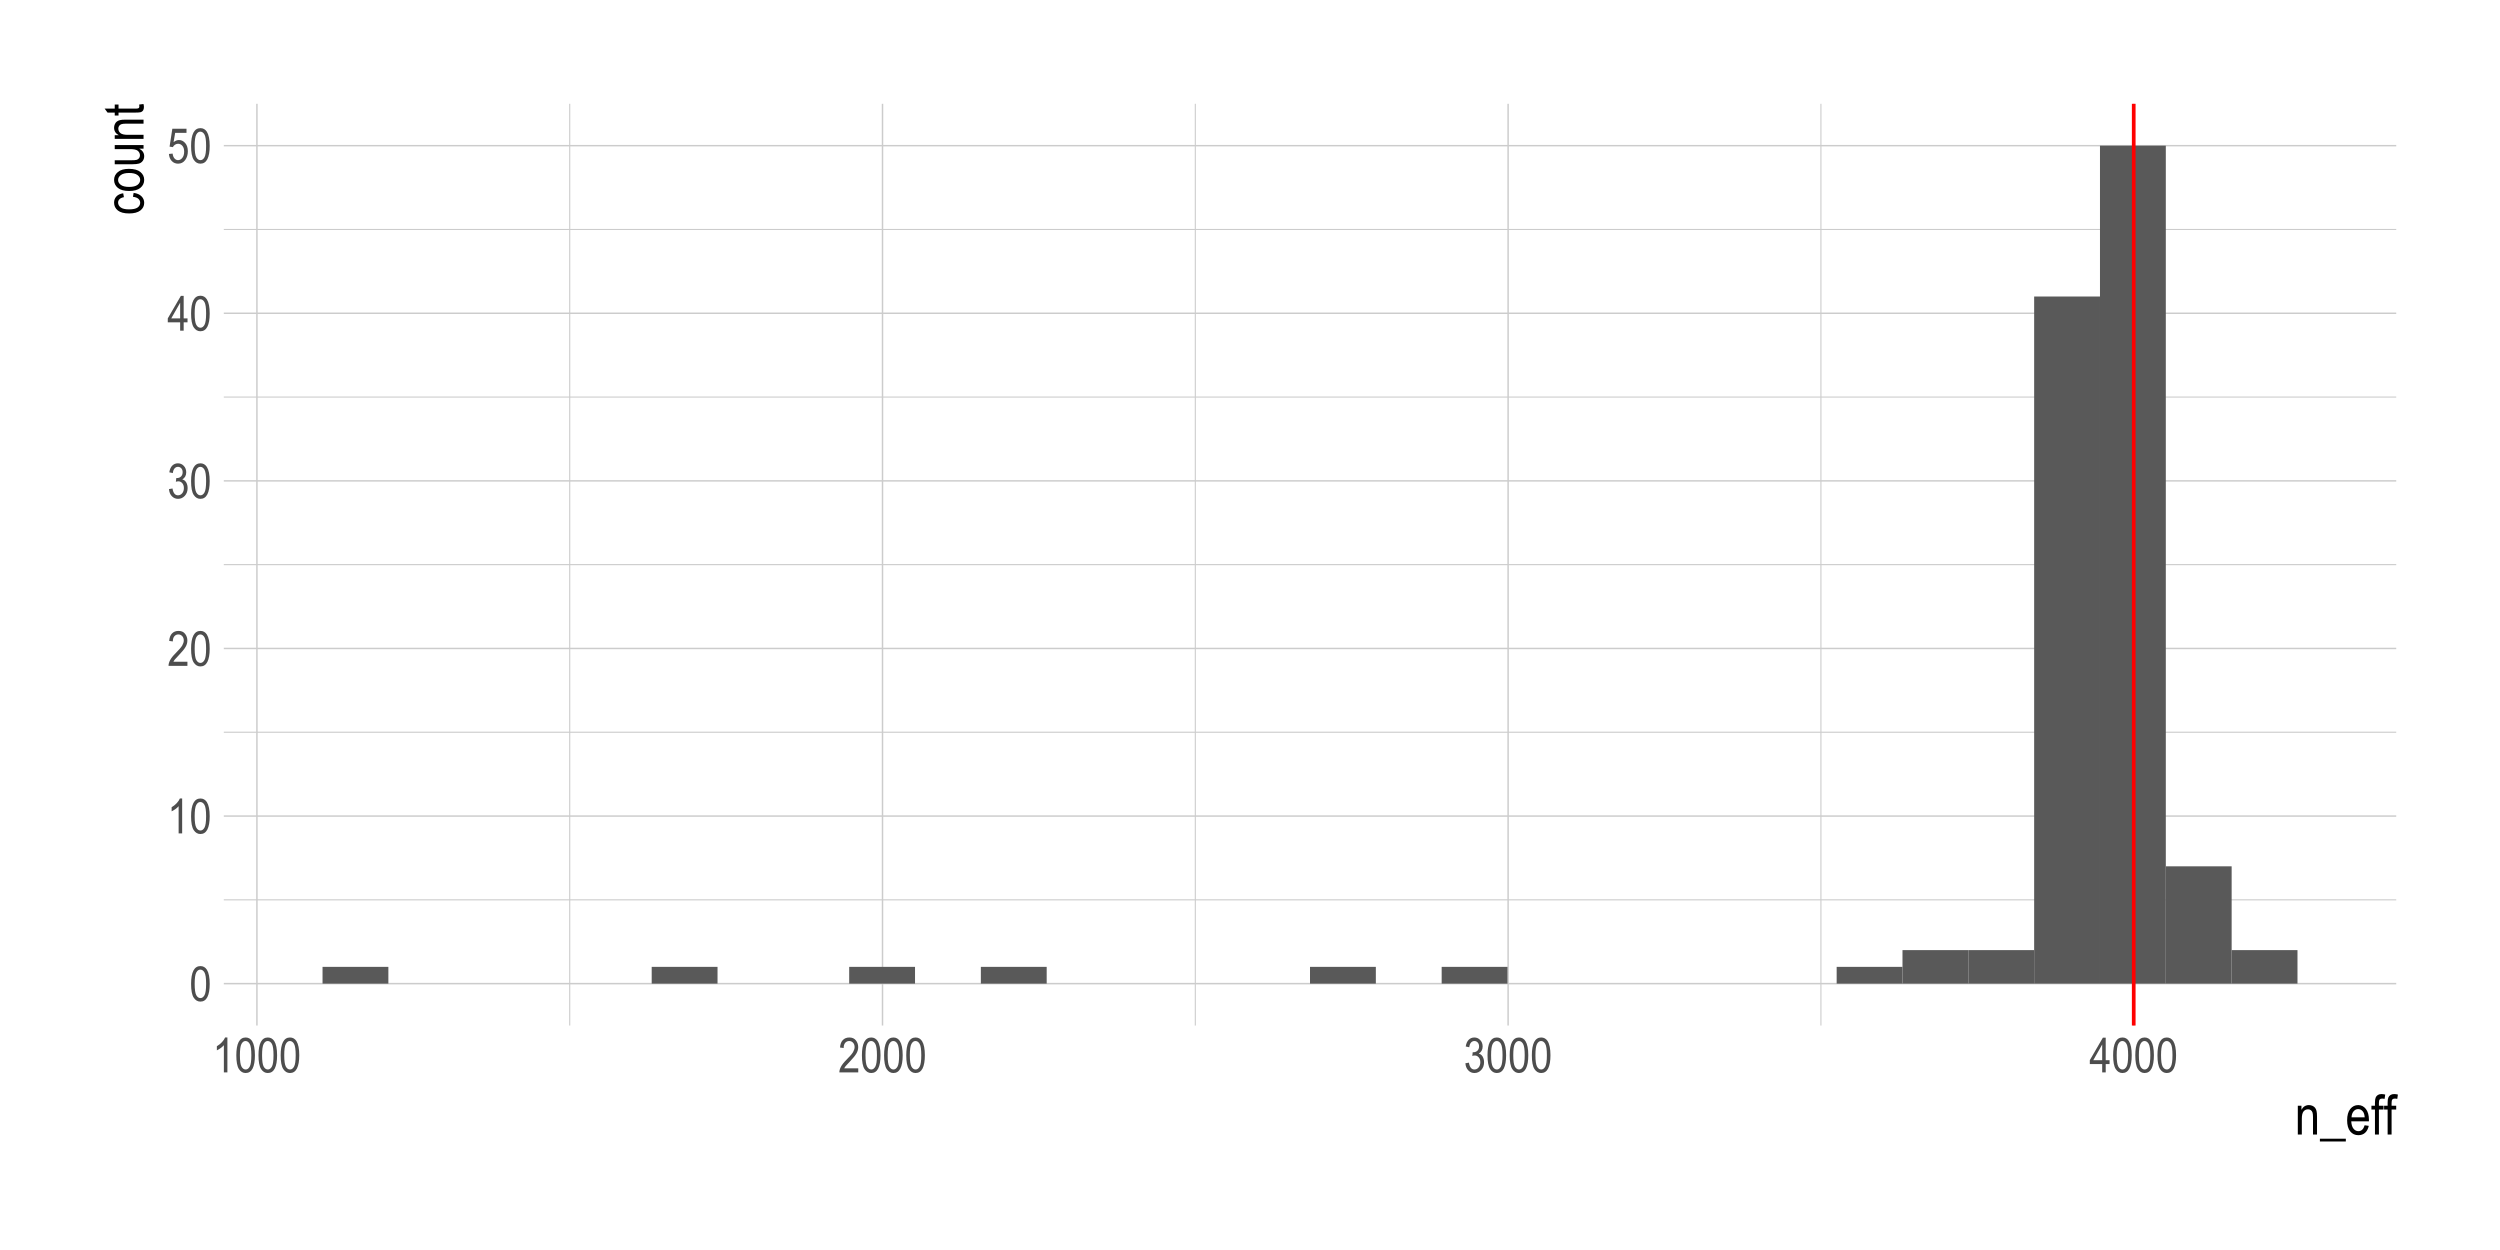
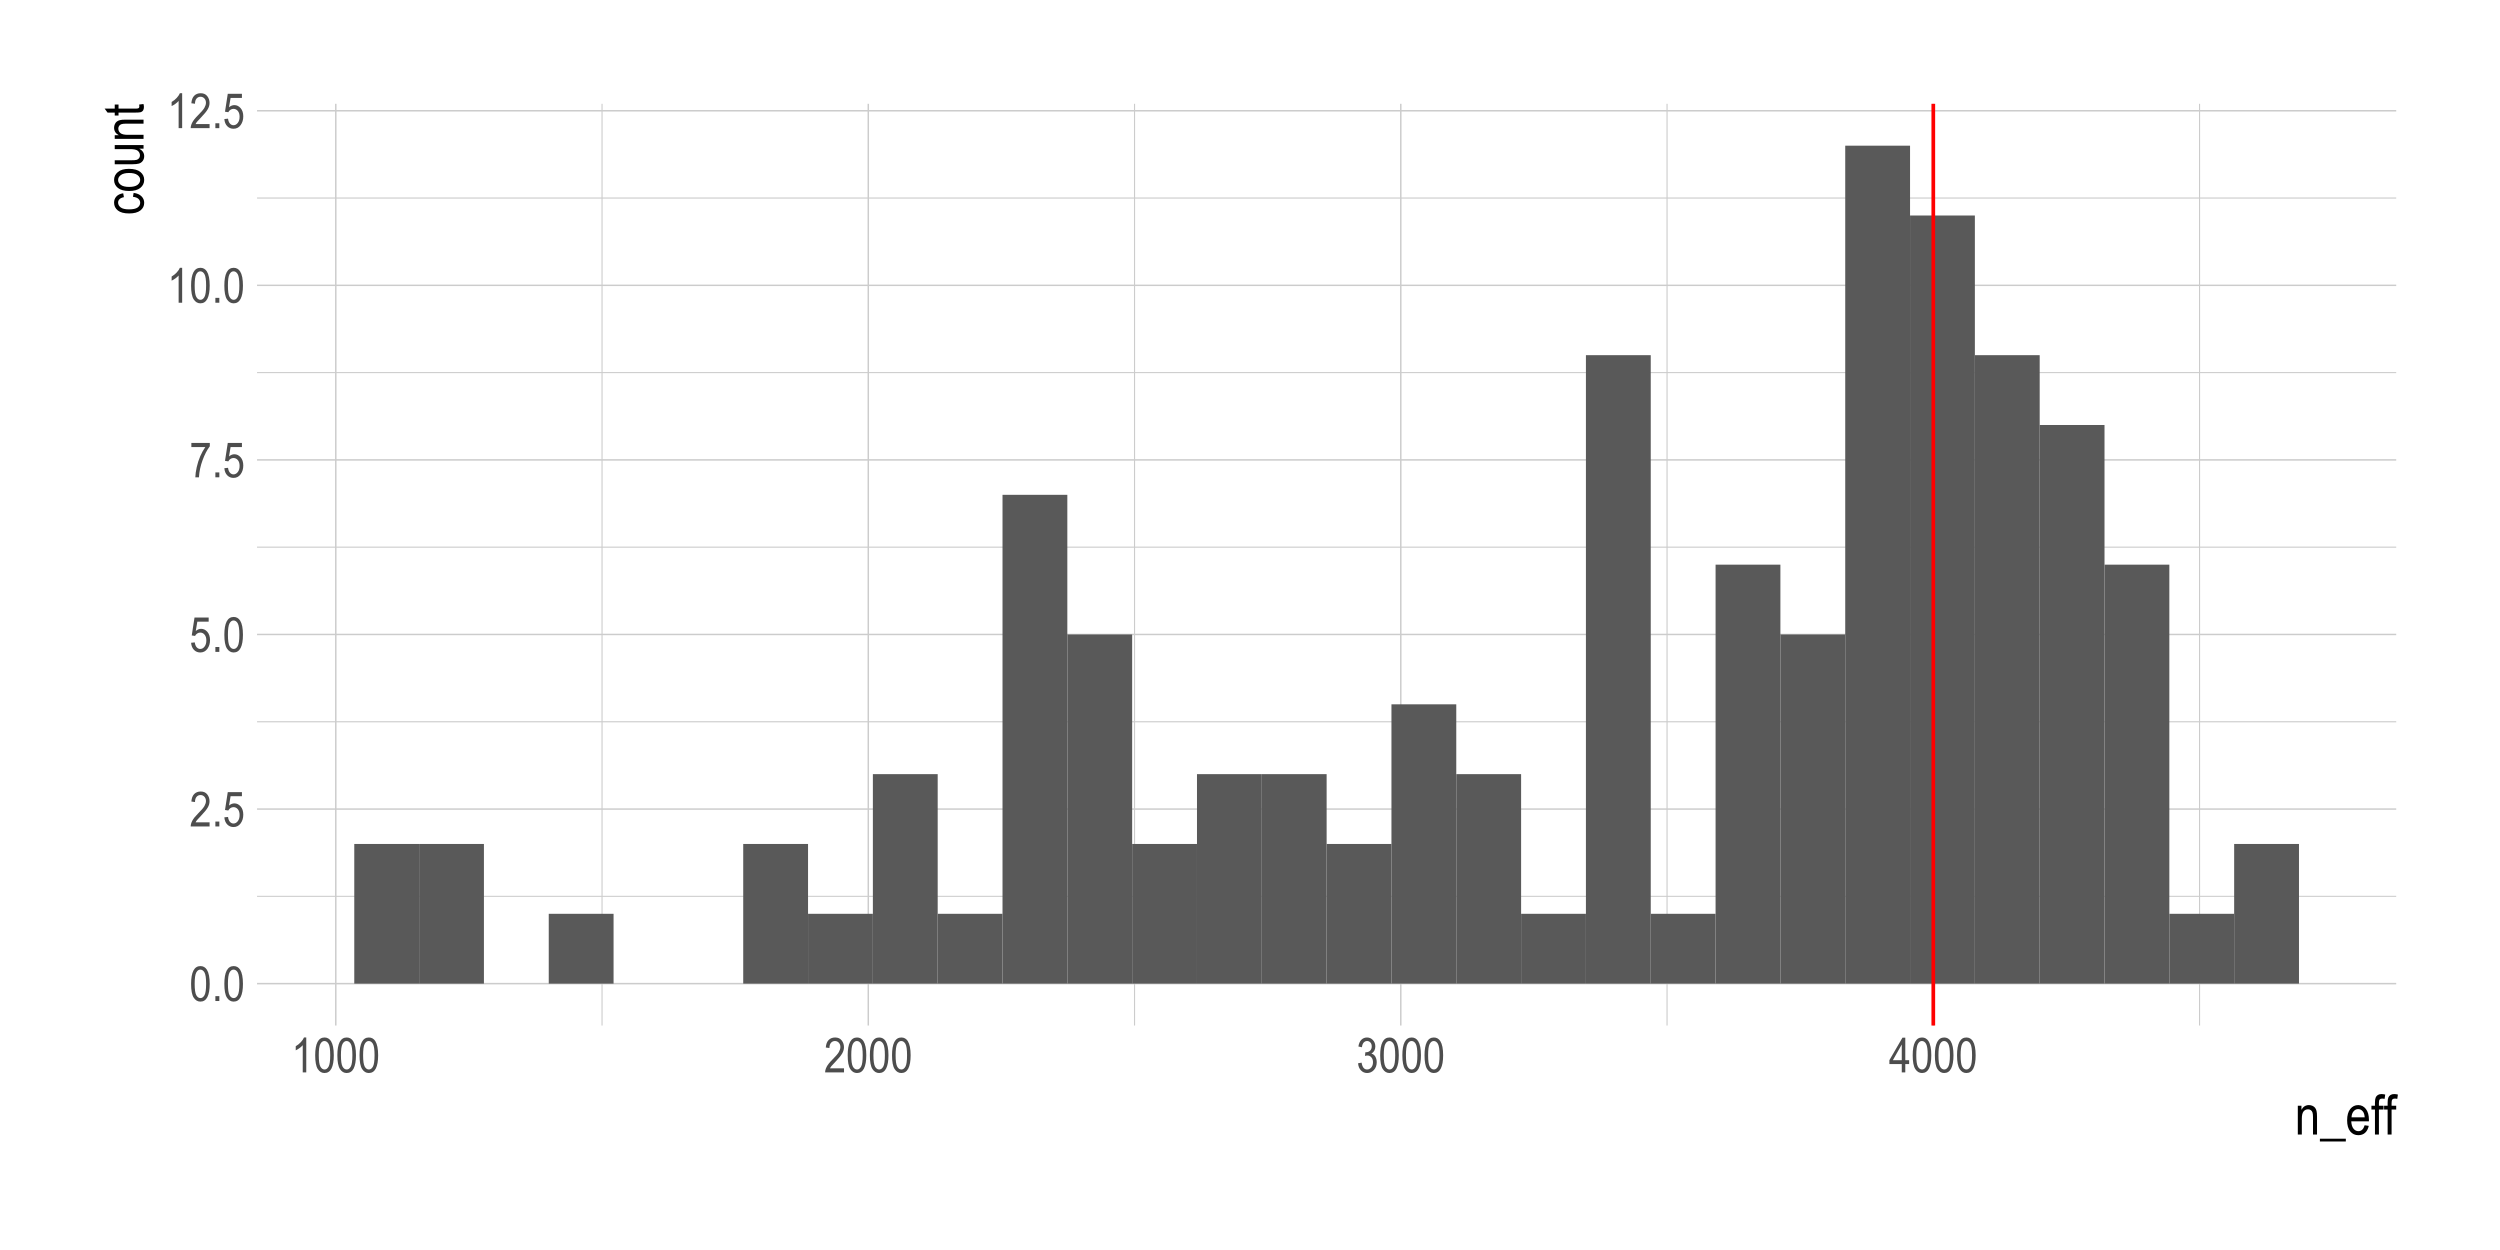
<svg xmlns="http://www.w3.org/2000/svg" xmlns:xlink="http://www.w3.org/1999/xlink" width="720pt" height="360pt" viewBox="0 0 720 360" version="1.1">
  <defs>
    <g>
      <symbol overflow="visible" id="glyph0-0">
        <path style="stroke:none;" d="M 0.297 0 L 0.297 -8.75 L 2.953 -8.75 L 2.953 0 Z M 0.625 -0.359 L 2.641 -0.359 L 2.641 -8.453 L 0.625 -8.453 Z M 0.625 -0.359 " />
      </symbol>
      <symbol overflow="visible" id="glyph0-1">
        <path style="stroke:none;" d="M 0.453 -4.938 C 0.453 -6.625 0.676 -7.898 1.125 -8.766 C 1.582 -9.629 2.254 -10.062 3.141 -10.062 C 3.93 -10.062 4.551 -9.711 5 -9.016 C 5.539 -8.16 5.812 -6.801 5.812 -4.938 C 5.812 -3.27 5.586 -2 5.141 -1.125 C 4.691 -0.258 4.02 0.172 3.125 0.172 C 2.344 0.172 1.703 -0.207 1.203 -0.969 C 0.703 -1.738 0.453 -3.062 0.453 -4.938 Z M 1.484 -4.938 C 1.484 -3.312 1.641 -2.223 1.953 -1.672 C 2.266 -1.117 2.664 -0.844 3.156 -0.844 C 3.613 -0.844 4 -1.117 4.312 -1.672 C 4.625 -2.234 4.781 -3.32 4.781 -4.938 C 4.781 -6.57 4.625 -7.664 4.312 -8.219 C 4 -8.77 3.594 -9.047 3.094 -9.047 C 2.633 -9.047 2.25 -8.766 1.938 -8.203 C 1.633 -7.641 1.484 -6.551 1.484 -4.938 Z M 1.484 -4.938 " />
      </symbol>
      <symbol overflow="visible" id="glyph0-2">
-         <path style="stroke:none;" d="M 4.266 0 L 3.25 0 L 3.25 -7.844 C 3.02 -7.57 2.707 -7.289 2.312 -7 C 1.914 -6.719 1.555 -6.504 1.234 -6.359 L 1.234 -7.547 C 1.785 -7.867 2.273 -8.258 2.703 -8.719 C 3.129 -9.176 3.43 -9.625 3.609 -10.062 L 4.266 -10.062 Z M 4.266 0 " />
+         <path style="stroke:none;" d="M 1.062 0 L 1.062 -1.406 L 2.203 -1.406 L 2.203 0 Z M 1.062 0 " />
      </symbol>
      <symbol overflow="visible" id="glyph0-3">
        <path style="stroke:none;" d="M 5.781 -1.188 L 5.781 0 L 0.344 0 C 0.332 -0.477 0.477 -1.016 0.781 -1.609 C 1.082 -2.203 1.633 -2.898 2.438 -3.703 C 3.383 -4.641 4.004 -5.363 4.297 -5.875 C 4.586 -6.395 4.734 -6.875 4.734 -7.312 C 4.734 -7.82 4.582 -8.238 4.281 -8.562 C 3.977 -8.883 3.609 -9.047 3.172 -9.047 C 2.703 -9.047 2.316 -8.867 2.016 -8.516 C 1.723 -8.172 1.578 -7.676 1.578 -7.031 L 0.531 -7.172 C 0.602 -8.129 0.875 -8.848 1.344 -9.328 C 1.82 -9.816 2.445 -10.062 3.219 -10.062 C 4.051 -10.062 4.68 -9.781 5.109 -9.219 C 5.547 -8.656 5.766 -8.008 5.766 -7.281 C 5.766 -6.645 5.594 -6.035 5.25 -5.453 C 4.914 -4.867 4.281 -4.086 3.344 -3.109 C 2.738 -2.492 2.348 -2.07 2.172 -1.844 C 1.992 -1.625 1.852 -1.406 1.75 -1.188 Z M 5.781 -1.188 " />
      </symbol>
      <symbol overflow="visible" id="glyph0-4">
+         <path style="stroke:none;" d="M 0.453 -2.625 L 1.516 -2.734 C 1.598 -2.098 1.785 -1.625 2.078 -1.312 C 2.367 -1 2.703 -0.844 3.078 -0.844 C 3.555 -0.844 3.969 -1.062 4.312 -1.5 C 4.664 -1.938 4.844 -2.535 4.844 -3.297 C 4.844 -4.016 4.672 -4.57 4.328 -4.969 C 3.992 -5.363 3.578 -5.562 3.078 -5.562 C 2.773 -5.562 2.488 -5.473 2.219 -5.297 C 1.945 -5.129 1.738 -4.895 1.594 -4.594 L 0.641 -4.734 L 1.438 -9.891 L 5.516 -9.891 L 5.516 -8.703 L 2.25 -8.703 L 1.797 -6.016 C 2.285 -6.43 2.801 -6.641 3.344 -6.641 C 4.031 -6.641 4.629 -6.348 5.141 -5.766 C 5.648 -5.18 5.906 -4.391 5.906 -3.391 C 5.906 -2.41 5.648 -1.57 5.141 -0.875 C 4.629 -0.176 3.945 0.172 3.094 0.172 C 2.383 0.172 1.785 -0.07 1.297 -0.562 C 0.805 -1.062 0.523 -1.75 0.453 -2.625 Z M 0.453 -2.625 " />
+       </symbol>
+       <symbol overflow="visible" id="glyph0-5">
+         <path style="stroke:none;" d="M 0.531 -8.703 L 0.531 -9.891 L 5.844 -9.891 L 5.844 -8.938 C 5.051 -7.906 4.352 -6.562 3.75 -4.906 C 3.145 -3.258 2.801 -1.625 2.719 0 L 1.672 0 C 1.691 -0.844 1.828 -1.82 2.078 -2.938 C 2.328 -4.051 2.672 -5.113 3.109 -6.125 C 3.555 -7.133 4.035 -7.992 4.547 -8.703 Z M 0.531 -8.703 " />
+       </symbol>
+       <symbol overflow="visible" id="glyph0-6">
+         <path style="stroke:none;" d="M 4.266 0 L 3.25 0 L 3.25 -7.844 C 3.02 -7.57 2.707 -7.289 2.312 -7 C 1.914 -6.719 1.555 -6.504 1.234 -6.359 L 1.234 -7.547 C 1.785 -7.867 2.273 -8.258 2.703 -8.719 C 3.129 -9.176 3.43 -9.625 3.609 -10.062 L 4.266 -10.062 Z M 4.266 0 " />
+       </symbol>
+       <symbol overflow="visible" id="glyph0-7">
        <path style="stroke:none;" d="M 0.469 -2.641 L 1.484 -2.812 C 1.691 -1.5 2.219 -0.844 3.062 -0.844 C 3.531 -0.844 3.93 -1.035 4.266 -1.422 C 4.598 -1.816 4.766 -2.32 4.766 -2.938 C 4.766 -3.52 4.609 -3.988 4.297 -4.344 C 3.992 -4.695 3.617 -4.875 3.172 -4.875 C 2.973 -4.875 2.734 -4.832 2.453 -4.75 L 2.578 -5.828 L 2.734 -5.812 C 3.223 -5.812 3.625 -5.961 3.938 -6.266 C 4.25 -6.578 4.406 -6.988 4.406 -7.5 C 4.406 -7.969 4.273 -8.344 4.016 -8.625 C 3.754 -8.906 3.438 -9.047 3.062 -9.047 C 2.676 -9.047 2.348 -8.895 2.078 -8.594 C 1.816 -8.301 1.648 -7.852 1.578 -7.25 L 0.562 -7.469 C 0.695 -8.32 0.984 -8.969 1.422 -9.406 C 1.867 -9.844 2.41 -10.062 3.047 -10.062 C 3.711 -10.062 4.273 -9.816 4.734 -9.328 C 5.203 -8.836 5.438 -8.219 5.438 -7.469 C 5.438 -7.008 5.336 -6.602 5.141 -6.25 C 4.941 -5.906 4.664 -5.629 4.312 -5.422 C 4.645 -5.336 4.914 -5.188 5.125 -4.969 C 5.344 -4.758 5.516 -4.477 5.641 -4.125 C 5.773 -3.781 5.844 -3.391 5.844 -2.953 C 5.844 -2.035 5.57 -1.285 5.031 -0.703 C 4.488 -0.117 3.836 0.172 3.078 0.172 C 2.379 0.172 1.785 -0.082 1.297 -0.594 C 0.805 -1.102 0.531 -1.785 0.469 -2.641 Z M 0.469 -2.641 " />
      </symbol>
-       <symbol overflow="visible" id="glyph0-5">
+       <symbol overflow="visible" id="glyph0-8">
        <path style="stroke:none;" d="M 3.688 0 L 3.688 -2.406 L 0.125 -2.406 L 0.125 -3.531 L 3.891 -10.016 L 4.703 -10.016 L 4.703 -3.531 L 5.812 -3.531 L 5.812 -2.406 L 4.703 -2.406 L 4.703 0 Z M 3.688 -3.531 L 3.688 -8.047 L 1.125 -3.531 Z M 3.688 -3.531 " />
-       </symbol>
-       <symbol overflow="visible" id="glyph0-6">
-         <path style="stroke:none;" d="M 0.453 -2.625 L 1.516 -2.734 C 1.598 -2.098 1.785 -1.625 2.078 -1.312 C 2.367 -1 2.703 -0.844 3.078 -0.844 C 3.555 -0.844 3.969 -1.062 4.312 -1.5 C 4.664 -1.938 4.844 -2.535 4.844 -3.297 C 4.844 -4.016 4.672 -4.57 4.328 -4.969 C 3.992 -5.363 3.578 -5.562 3.078 -5.562 C 2.773 -5.562 2.488 -5.473 2.219 -5.297 C 1.945 -5.129 1.738 -4.895 1.594 -4.594 L 0.641 -4.734 L 1.438 -9.891 L 5.516 -9.891 L 5.516 -8.703 L 2.25 -8.703 L 1.797 -6.016 C 2.285 -6.43 2.801 -6.641 3.344 -6.641 C 4.031 -6.641 4.629 -6.348 5.141 -5.766 C 5.648 -5.18 5.906 -4.391 5.906 -3.391 C 5.906 -2.41 5.648 -1.57 5.141 -0.875 C 4.629 -0.176 3.945 0.172 3.094 0.172 C 2.383 0.172 1.785 -0.07 1.297 -0.562 C 0.805 -1.062 0.523 -1.75 0.453 -2.625 Z M 0.453 -2.625 " />
      </symbol>
      <symbol overflow="visible" id="glyph1-0">
        <path style="stroke:none;" d="M 0.344 0 L 0.344 -10 L 3.391 -10 L 3.391 0 Z M 0.719 -0.422 L 3.031 -0.422 L 3.031 -9.672 L 0.719 -9.672 Z M 0.719 -0.422 " />
      </symbol>
      <symbol overflow="visible" id="glyph1-1">
        <path style="stroke:none;" d="M 0.844 0 L 0.844 -8.297 L 1.891 -8.297 L 1.891 -7.125 C 2.141 -7.582 2.441 -7.922 2.797 -8.141 C 3.16 -8.367 3.578 -8.484 4.047 -8.484 C 4.41 -8.484 4.75 -8.41 5.062 -8.266 C 5.375 -8.129 5.625 -7.941 5.812 -7.703 C 6 -7.473 6.141 -7.172 6.234 -6.797 C 6.328 -6.43 6.375 -5.867 6.375 -5.109 L 6.375 0 L 5.219 0 L 5.219 -5.047 C 5.219 -5.66 5.164 -6.109 5.062 -6.391 C 4.957 -6.672 4.797 -6.883 4.578 -7.031 C 4.359 -7.188 4.102 -7.266 3.812 -7.266 C 3.258 -7.266 2.816 -7.055 2.484 -6.641 C 2.16 -6.234 2 -5.531 2 -4.531 L 2 0 Z M 0.844 0 " />
      </symbol>
      <symbol overflow="visible" id="glyph1-2">
        <path style="stroke:none;" d="M -0.094 1.203 L 7.375 1.203 L 7.375 2 L -0.094 2 Z M -0.094 1.203 " />
      </symbol>
      <symbol overflow="visible" id="glyph1-3">
        <path style="stroke:none;" d="M 5.5 -2.672 L 6.688 -2.5 C 6.488 -1.613 6.129 -0.941 5.609 -0.484 C 5.098 -0.035 4.457 0.188 3.688 0.188 C 2.727 0.188 1.945 -0.176 1.344 -0.906 C 0.75 -1.645 0.453 -2.703 0.453 -4.078 C 0.453 -5.516 0.754 -6.609 1.359 -7.359 C 1.961 -8.109 2.723 -8.484 3.641 -8.484 C 4.523 -8.484 5.258 -8.113 5.844 -7.375 C 6.438 -6.633 6.734 -5.566 6.734 -4.172 L 6.719 -3.797 L 1.641 -3.797 C 1.691 -2.859 1.91 -2.148 2.297 -1.672 C 2.68 -1.203 3.148 -0.969 3.703 -0.969 C 4.566 -0.969 5.164 -1.535 5.5 -2.672 Z M 1.719 -4.953 L 5.516 -4.953 C 5.461 -5.672 5.305 -6.207 5.047 -6.562 C 4.68 -7.07 4.211 -7.328 3.641 -7.328 C 3.117 -7.328 2.676 -7.113 2.312 -6.688 C 1.945 -6.258 1.75 -5.68 1.719 -4.953 Z M 1.719 -4.953 " />
      </symbol>
      <symbol overflow="visible" id="glyph1-4">
        <path style="stroke:none;" d="M 1.172 0 L 1.172 -7.203 L 0.156 -7.203 L 0.156 -8.297 L 1.172 -8.297 L 1.172 -9.188 C 1.172 -9.832 1.238 -10.316 1.375 -10.641 C 1.508 -10.973 1.719 -11.223 2 -11.391 C 2.281 -11.566 2.629 -11.656 3.047 -11.656 C 3.379 -11.656 3.738 -11.609 4.125 -11.516 L 3.953 -10.281 C 3.711 -10.332 3.488 -10.359 3.281 -10.359 C 2.938 -10.359 2.688 -10.27 2.531 -10.094 C 2.383 -9.914 2.312 -9.57 2.312 -9.062 L 2.312 -8.297 L 3.641 -8.297 L 3.641 -7.203 L 2.312 -7.203 L 2.312 0 Z M 1.172 0 " />
      </symbol>
      <symbol overflow="visible" id="glyph2-0">
        <path style="stroke:none;" d="M 0 -0.344 L -10 -0.344 L -10 -3.391 L 0 -3.391 Z M -0.422 -0.719 L -0.422 -3.031 L -9.672 -3.031 L -9.672 -0.719 Z M -0.422 -0.719 " />
      </symbol>
      <symbol overflow="visible" id="glyph2-1">
        <path style="stroke:none;" d="M -3.047 -5.312 L -2.859 -6.438 C -1.867 -6.312 -1.113 -5.984 -0.594 -5.453 C -0.07 -4.93 0.188 -4.305 0.188 -3.578 C 0.188 -2.68 -0.176 -1.945 -0.906 -1.375 C -1.645 -0.801 -2.727 -0.516 -4.156 -0.516 C -5.602 -0.516 -6.688 -0.801 -7.406 -1.375 C -8.125 -1.957 -8.484 -2.707 -8.484 -3.625 C -8.484 -4.32 -8.266 -4.91 -7.828 -5.391 C -7.391 -5.879 -6.734 -6.191 -5.859 -6.328 L -5.656 -5.203 C -6.219 -5.098 -6.633 -4.91 -6.906 -4.641 C -7.188 -4.367 -7.328 -4.039 -7.328 -3.656 C -7.328 -3.094 -7.078 -2.625 -6.578 -2.25 C -6.078 -1.875 -5.281 -1.688 -4.188 -1.688 C -3.051 -1.688 -2.227 -1.863 -1.719 -2.219 C -1.219 -2.582 -0.969 -3.039 -0.969 -3.594 C -0.969 -4.031 -1.133 -4.406 -1.469 -4.719 C -1.812 -5.031 -2.336 -5.227 -3.047 -5.312 Z M -3.047 -5.312 " />
      </symbol>
      <symbol overflow="visible" id="glyph2-2">
        <path style="stroke:none;" d="M -4.156 -0.422 C -5.582 -0.422 -6.66 -0.719 -7.391 -1.312 C -8.117 -1.914 -8.484 -2.68 -8.484 -3.609 C -8.484 -4.516 -8.117 -5.27 -7.391 -5.875 C -6.66 -6.488 -5.609 -6.797 -4.234 -6.797 C -2.742 -6.797 -1.633 -6.492 -0.906 -5.891 C -0.176 -5.297 0.188 -4.535 0.188 -3.609 C 0.188 -2.691 -0.176 -1.93 -0.906 -1.328 C -1.645 -0.723 -2.727 -0.422 -4.156 -0.422 Z M -4.156 -1.594 C -3.082 -1.594 -2.281 -1.785 -1.75 -2.172 C -1.227 -2.566 -0.969 -3.055 -0.969 -3.641 C -0.969 -4.18 -1.234 -4.645 -1.766 -5.031 C -2.297 -5.414 -3.094 -5.609 -4.156 -5.609 C -5.219 -5.609 -6.008 -5.41 -6.531 -5.016 C -7.062 -4.629 -7.328 -4.148 -7.328 -3.578 C -7.328 -3.023 -7.062 -2.555 -6.531 -2.172 C -6.008 -1.785 -5.219 -1.594 -4.156 -1.594 Z M -4.156 -1.594 " />
      </symbol>
      <symbol overflow="visible" id="glyph2-3">
        <path style="stroke:none;" d="M 0 -5.312 L -1.219 -5.312 C -0.75 -5.039 -0.395 -4.723 -0.156 -4.359 C 0.07 -4.004 0.188 -3.602 0.188 -3.156 C 0.188 -2.613 0.039 -2.148 -0.25 -1.766 C -0.539 -1.391 -0.906 -1.141 -1.344 -1.016 C -1.789 -0.891 -2.395 -0.828 -3.156 -0.828 L -8.297 -0.828 L -8.297 -1.969 L -3.703 -1.969 C -2.848 -1.969 -2.273 -2.008 -1.984 -2.094 C -1.691 -2.188 -1.457 -2.348 -1.281 -2.578 C -1.113 -2.805 -1.031 -3.07 -1.031 -3.375 C -1.031 -3.926 -1.254 -4.379 -1.703 -4.734 C -2.098 -5.035 -2.816 -5.188 -3.859 -5.188 L -8.297 -5.188 L -8.297 -6.344 L 0 -6.344 Z M 0 -5.312 " />
      </symbol>
      <symbol overflow="visible" id="glyph2-4">
        <path style="stroke:none;" d="M 0 -0.844 L -8.297 -0.844 L -8.297 -1.891 L -7.125 -1.891 C -7.582 -2.141 -7.922 -2.441 -8.141 -2.797 C -8.367 -3.16 -8.484 -3.578 -8.484 -4.047 C -8.484 -4.41 -8.41 -4.75 -8.266 -5.062 C -8.129 -5.375 -7.941 -5.625 -7.703 -5.812 C -7.473 -6 -7.172 -6.141 -6.797 -6.234 C -6.43 -6.328 -5.867 -6.375 -5.109 -6.375 L 0 -6.375 L 0 -5.219 L -5.047 -5.219 C -5.66 -5.219 -6.109 -5.164 -6.391 -5.062 C -6.672 -4.957 -6.883 -4.797 -7.031 -4.578 C -7.188 -4.359 -7.266 -4.102 -7.266 -3.812 C -7.266 -3.258 -7.055 -2.816 -6.641 -2.484 C -6.234 -2.16 -5.531 -2 -4.531 -2 L 0 -2 Z M 0 -0.844 " />
      </symbol>
      <symbol overflow="visible" id="glyph2-5">
        <path style="stroke:none;" d="M -1.266 -3.422 L -0.016 -3.578 C 0.066 -3.254 0.109 -2.969 0.109 -2.719 C 0.109 -2.312 0.031 -1.984 -0.125 -1.734 C -0.289 -1.492 -0.508 -1.328 -0.781 -1.234 C -1.062 -1.148 -1.613 -1.109 -2.438 -1.109 L -7.203 -1.109 L -7.203 -0.266 L -8.297 -0.266 L -8.297 -1.109 L -10.359 -1.109 L -11.203 -2.25 L -8.297 -2.25 L -8.297 -3.422 L -7.203 -3.422 L -7.203 -2.25 L -2.359 -2.25 C -1.91 -2.25 -1.617 -2.285 -1.484 -2.359 C -1.297 -2.453 -1.203 -2.633 -1.203 -2.906 C -1.203 -3.039 -1.223 -3.211 -1.266 -3.422 Z M -1.266 -3.422 " />
      </symbol>
    </g>
    <clipPath id="clip1">
-       <path d="M 64.453 258 L 690.113 258 L 690.113 260 L 64.453 260 Z M 64.453 258 " />
+       <path d="M 74.027 257 L 690.109 257 L 690.109 259 L 74.027 259 Z M 74.027 257 " />
    </clipPath>
    <clipPath id="clip2">
-       <path d="M 64.453 210 L 690.113 210 L 690.113 212 L 64.453 212 Z M 64.453 210 " />
+       <path d="M 74.027 207 L 690.109 207 L 690.109 209 L 74.027 209 Z M 74.027 207 " />
    </clipPath>
    <clipPath id="clip3">
-       <path d="M 64.453 162 L 690.113 162 L 690.113 163 L 64.453 163 Z M 64.453 162 " />
+       <path d="M 74.027 157 L 690.109 157 L 690.109 158 L 74.027 158 Z M 74.027 157 " />
    </clipPath>
    <clipPath id="clip4">
-       <path d="M 64.453 114 L 690.113 114 L 690.113 115 L 64.453 115 Z M 64.453 114 " />
+       <path d="M 74.027 107 L 690.109 107 L 690.109 108 L 74.027 108 Z M 74.027 107 " />
    </clipPath>
    <clipPath id="clip5">
-       <path d="M 64.453 65 L 690.113 65 L 690.113 67 L 64.453 67 Z M 64.453 65 " />
+       <path d="M 74.027 56 L 690.109 56 L 690.109 58 L 74.027 58 Z M 74.027 56 " />
    </clipPath>
    <clipPath id="clip6">
-       <path d="M 163 29.887 L 165 29.887 L 165 295.348 L 163 295.348 Z M 163 29.887 " />
+       <path d="M 173 29.887 L 174 29.887 L 174 295.348 L 173 295.348 Z M 173 29.887 " />
    </clipPath>
    <clipPath id="clip7">
-       <path d="M 344 29.887 L 345 29.887 L 345 295.348 L 344 295.348 Z M 344 29.887 " />
+       <path d="M 326 29.887 L 327 29.887 L 327 295.348 L 326 295.348 Z M 326 29.887 " />
    </clipPath>
    <clipPath id="clip8">
-       <path d="M 524 29.887 L 525 29.887 L 525 295.348 L 524 295.348 Z M 524 29.887 " />
+       <path d="M 479 29.887 L 481 29.887 L 481 295.348 L 479 295.348 Z M 479 29.887 " />
    </clipPath>
    <clipPath id="clip9">
-       <path d="M 64.453 283 L 690.113 283 L 690.113 284 L 64.453 284 Z M 64.453 283 " />
+       <path d="M 633 29.887 L 634 29.887 L 634 295.348 L 633 295.348 Z M 633 29.887 " />
    </clipPath>
    <clipPath id="clip10">
-       <path d="M 64.453 234 L 690.113 234 L 690.113 236 L 64.453 236 Z M 64.453 234 " />
+       <path d="M 74.027 283 L 690.109 283 L 690.109 284 L 74.027 284 Z M 74.027 283 " />
    </clipPath>
    <clipPath id="clip11">
-       <path d="M 64.453 186 L 690.113 186 L 690.113 187 L 64.453 187 Z M 64.453 186 " />
+       <path d="M 74.027 232 L 690.109 232 L 690.109 234 L 74.027 234 Z M 74.027 232 " />
    </clipPath>
    <clipPath id="clip12">
-       <path d="M 64.453 138 L 690.113 138 L 690.113 139 L 64.453 139 Z M 64.453 138 " />
+       <path d="M 74.027 182 L 690.109 182 L 690.109 183 L 74.027 183 Z M 74.027 182 " />
    </clipPath>
    <clipPath id="clip13">
-       <path d="M 64.453 90 L 690.113 90 L 690.113 91 L 64.453 91 Z M 64.453 90 " />
+       <path d="M 74.027 132 L 690.109 132 L 690.109 133 L 74.027 133 Z M 74.027 132 " />
    </clipPath>
    <clipPath id="clip14">
-       <path d="M 64.453 41 L 690.113 41 L 690.113 43 L 64.453 43 Z M 64.453 41 " />
+       <path d="M 74.027 81 L 690.109 81 L 690.109 83 L 74.027 83 Z M 74.027 81 " />
    </clipPath>
    <clipPath id="clip15">
-       <path d="M 73 29.887 L 75 29.887 L 75 295.348 L 73 295.348 Z M 73 29.887 " />
+       <path d="M 74.027 31 L 690.109 31 L 690.109 33 L 74.027 33 Z M 74.027 31 " />
    </clipPath>
    <clipPath id="clip16">
-       <path d="M 253 29.887 L 255 29.887 L 255 295.348 L 253 295.348 Z M 253 29.887 " />
+       <path d="M 96 29.887 L 97 29.887 L 97 295.348 L 96 295.348 Z M 96 29.887 " />
    </clipPath>
    <clipPath id="clip17">
-       <path d="M 434 29.887 L 435 29.887 L 435 295.348 L 434 295.348 Z M 434 29.887 " />
+       <path d="M 249 29.887 L 251 29.887 L 251 295.348 L 249 295.348 Z M 249 29.887 " />
    </clipPath>
    <clipPath id="clip18">
-       <path d="M 614 29.887 L 615 29.887 L 615 295.348 L 614 295.348 Z M 614 29.887 " />
+       <path d="M 403 29.887 L 404 29.887 L 404 295.348 L 403 295.348 Z M 403 29.887 " />
    </clipPath>
    <clipPath id="clip19">
-       <path d="M 613 29.887 L 616 29.887 L 616 295.348 L 613 295.348 Z M 613 29.887 " />
+       <path d="M 556 29.887 L 558 29.887 L 558 295.348 L 556 295.348 Z M 556 29.887 " />
+     </clipPath>
+     <clipPath id="clip20">
+       <path d="M 556 29.887 L 558 29.887 L 558 295.348 L 556 295.348 Z M 556 29.887 " />
    </clipPath>
  </defs>
  <g id="surface134">
    <rect x="0" y="0" width="720" height="360" style="fill:rgb(100%,100%,100%);fill-opacity:1;stroke:none;" />
    <g clip-path="url(#clip1)" clip-rule="nonzero">
-       <path style="fill:none;stroke-width:0.32;stroke-linecap:butt;stroke-linejoin:round;stroke:rgb(80%,80%,80%);stroke-opacity:1;stroke-miterlimit:10;" d="M 64.453 259.152 L 690.113 259.152 " />
+       <path style="fill:none;stroke-width:0.32;stroke-linecap:butt;stroke-linejoin:round;stroke:rgb(80%,80%,80%);stroke-opacity:1;stroke-miterlimit:10;" d="M 74.027 258.145 L 690.113 258.145 " />
    </g>
    <g clip-path="url(#clip2)" clip-rule="nonzero">
-       <path style="fill:none;stroke-width:0.32;stroke-linecap:butt;stroke-linejoin:round;stroke:rgb(80%,80%,80%);stroke-opacity:1;stroke-miterlimit:10;" d="M 64.453 210.887 L 690.113 210.887 " />
+       <path style="fill:none;stroke-width:0.32;stroke-linecap:butt;stroke-linejoin:round;stroke:rgb(80%,80%,80%);stroke-opacity:1;stroke-miterlimit:10;" d="M 74.027 207.867 L 690.113 207.867 " />
    </g>
    <g clip-path="url(#clip3)" clip-rule="nonzero">
-       <path style="fill:none;stroke-width:0.32;stroke-linecap:butt;stroke-linejoin:round;stroke:rgb(80%,80%,80%);stroke-opacity:1;stroke-miterlimit:10;" d="M 64.453 162.617 L 690.113 162.617 " />
+       <path style="fill:none;stroke-width:0.32;stroke-linecap:butt;stroke-linejoin:round;stroke:rgb(80%,80%,80%);stroke-opacity:1;stroke-miterlimit:10;" d="M 74.027 157.59 L 690.113 157.59 " />
    </g>
    <g clip-path="url(#clip4)" clip-rule="nonzero">
-       <path style="fill:none;stroke-width:0.32;stroke-linecap:butt;stroke-linejoin:round;stroke:rgb(80%,80%,80%);stroke-opacity:1;stroke-miterlimit:10;" d="M 64.453 114.352 L 690.113 114.352 " />
+       <path style="fill:none;stroke-width:0.32;stroke-linecap:butt;stroke-linejoin:round;stroke:rgb(80%,80%,80%);stroke-opacity:1;stroke-miterlimit:10;" d="M 74.027 107.312 L 690.113 107.312 " />
    </g>
    <g clip-path="url(#clip5)" clip-rule="nonzero">
-       <path style="fill:none;stroke-width:0.32;stroke-linecap:butt;stroke-linejoin:round;stroke:rgb(80%,80%,80%);stroke-opacity:1;stroke-miterlimit:10;" d="M 64.453 66.086 L 690.113 66.086 " />
+       <path style="fill:none;stroke-width:0.32;stroke-linecap:butt;stroke-linejoin:round;stroke:rgb(80%,80%,80%);stroke-opacity:1;stroke-miterlimit:10;" d="M 74.027 57.039 L 690.113 57.039 " />
    </g>
    <g clip-path="url(#clip6)" clip-rule="nonzero">
-       <path style="fill:none;stroke-width:0.32;stroke-linecap:butt;stroke-linejoin:round;stroke:rgb(80%,80%,80%);stroke-opacity:1;stroke-miterlimit:10;" d="M 164.078 295.352 L 164.078 29.887 " />
+       <path style="fill:none;stroke-width:0.32;stroke-linecap:butt;stroke-linejoin:round;stroke:rgb(80%,80%,80%);stroke-opacity:1;stroke-miterlimit:10;" d="M 173.387 295.352 L 173.387 29.887 " />
    </g>
    <g clip-path="url(#clip7)" clip-rule="nonzero">
-       <path style="fill:none;stroke-width:0.32;stroke-linecap:butt;stroke-linejoin:round;stroke:rgb(80%,80%,80%);stroke-opacity:1;stroke-miterlimit:10;" d="M 344.25 295.352 L 344.25 29.887 " />
+       <path style="fill:none;stroke-width:0.32;stroke-linecap:butt;stroke-linejoin:round;stroke:rgb(80%,80%,80%);stroke-opacity:1;stroke-miterlimit:10;" d="M 326.746 295.352 L 326.746 29.887 " />
    </g>
    <g clip-path="url(#clip8)" clip-rule="nonzero">
-       <path style="fill:none;stroke-width:0.32;stroke-linecap:butt;stroke-linejoin:round;stroke:rgb(80%,80%,80%);stroke-opacity:1;stroke-miterlimit:10;" d="M 524.426 295.352 L 524.426 29.887 " />
+       <path style="fill:none;stroke-width:0.32;stroke-linecap:butt;stroke-linejoin:round;stroke:rgb(80%,80%,80%);stroke-opacity:1;stroke-miterlimit:10;" d="M 480.109 295.352 L 480.109 29.887 " />
    </g>
    <g clip-path="url(#clip9)" clip-rule="nonzero">
-       <path style="fill:none;stroke-width:0.427;stroke-linecap:butt;stroke-linejoin:round;stroke:rgb(80%,80%,80%);stroke-opacity:1;stroke-miterlimit:10;" d="M 64.453 283.285 L 690.113 283.285 " />
+       <path style="fill:none;stroke-width:0.32;stroke-linecap:butt;stroke-linejoin:round;stroke:rgb(80%,80%,80%);stroke-opacity:1;stroke-miterlimit:10;" d="M 633.469 295.352 L 633.469 29.887 " />
    </g>
    <g clip-path="url(#clip10)" clip-rule="nonzero">
-       <path style="fill:none;stroke-width:0.427;stroke-linecap:butt;stroke-linejoin:round;stroke:rgb(80%,80%,80%);stroke-opacity:1;stroke-miterlimit:10;" d="M 64.453 235.02 L 690.113 235.02 " />
+       <path style="fill:none;stroke-width:0.427;stroke-linecap:butt;stroke-linejoin:round;stroke:rgb(80%,80%,80%);stroke-opacity:1;stroke-miterlimit:10;" d="M 74.027 283.285 L 690.113 283.285 " />
    </g>
    <g clip-path="url(#clip11)" clip-rule="nonzero">
-       <path style="fill:none;stroke-width:0.427;stroke-linecap:butt;stroke-linejoin:round;stroke:rgb(80%,80%,80%);stroke-opacity:1;stroke-miterlimit:10;" d="M 64.453 186.754 L 690.113 186.754 " />
+       <path style="fill:none;stroke-width:0.427;stroke-linecap:butt;stroke-linejoin:round;stroke:rgb(80%,80%,80%);stroke-opacity:1;stroke-miterlimit:10;" d="M 74.027 233.008 L 690.113 233.008 " />
    </g>
    <g clip-path="url(#clip12)" clip-rule="nonzero">
-       <path style="fill:none;stroke-width:0.427;stroke-linecap:butt;stroke-linejoin:round;stroke:rgb(80%,80%,80%);stroke-opacity:1;stroke-miterlimit:10;" d="M 64.453 138.484 L 690.113 138.484 " />
+       <path style="fill:none;stroke-width:0.427;stroke-linecap:butt;stroke-linejoin:round;stroke:rgb(80%,80%,80%);stroke-opacity:1;stroke-miterlimit:10;" d="M 74.027 182.73 L 690.113 182.73 " />
    </g>
    <g clip-path="url(#clip13)" clip-rule="nonzero">
-       <path style="fill:none;stroke-width:0.427;stroke-linecap:butt;stroke-linejoin:round;stroke:rgb(80%,80%,80%);stroke-opacity:1;stroke-miterlimit:10;" d="M 64.453 90.219 L 690.113 90.219 " />
+       <path style="fill:none;stroke-width:0.427;stroke-linecap:butt;stroke-linejoin:round;stroke:rgb(80%,80%,80%);stroke-opacity:1;stroke-miterlimit:10;" d="M 74.027 132.453 L 690.113 132.453 " />
    </g>
    <g clip-path="url(#clip14)" clip-rule="nonzero">
-       <path style="fill:none;stroke-width:0.427;stroke-linecap:butt;stroke-linejoin:round;stroke:rgb(80%,80%,80%);stroke-opacity:1;stroke-miterlimit:10;" d="M 64.453 41.953 L 690.113 41.953 " />
+       <path style="fill:none;stroke-width:0.427;stroke-linecap:butt;stroke-linejoin:round;stroke:rgb(80%,80%,80%);stroke-opacity:1;stroke-miterlimit:10;" d="M 74.027 82.176 L 690.113 82.176 " />
    </g>
    <g clip-path="url(#clip15)" clip-rule="nonzero">
-       <path style="fill:none;stroke-width:0.427;stroke-linecap:butt;stroke-linejoin:round;stroke:rgb(80%,80%,80%);stroke-opacity:1;stroke-miterlimit:10;" d="M 73.992 295.352 L 73.992 29.887 " />
+       <path style="fill:none;stroke-width:0.427;stroke-linecap:butt;stroke-linejoin:round;stroke:rgb(80%,80%,80%);stroke-opacity:1;stroke-miterlimit:10;" d="M 74.027 31.898 L 690.113 31.898 " />
    </g>
    <g clip-path="url(#clip16)" clip-rule="nonzero">
-       <path style="fill:none;stroke-width:0.427;stroke-linecap:butt;stroke-linejoin:round;stroke:rgb(80%,80%,80%);stroke-opacity:1;stroke-miterlimit:10;" d="M 254.164 295.352 L 254.164 29.887 " />
+       <path style="fill:none;stroke-width:0.427;stroke-linecap:butt;stroke-linejoin:round;stroke:rgb(80%,80%,80%);stroke-opacity:1;stroke-miterlimit:10;" d="M 96.707 295.352 L 96.707 29.887 " />
    </g>
    <g clip-path="url(#clip17)" clip-rule="nonzero">
-       <path style="fill:none;stroke-width:0.427;stroke-linecap:butt;stroke-linejoin:round;stroke:rgb(80%,80%,80%);stroke-opacity:1;stroke-miterlimit:10;" d="M 434.336 295.352 L 434.336 29.887 " />
+       <path style="fill:none;stroke-width:0.427;stroke-linecap:butt;stroke-linejoin:round;stroke:rgb(80%,80%,80%);stroke-opacity:1;stroke-miterlimit:10;" d="M 250.066 295.352 L 250.066 29.887 " />
    </g>
    <g clip-path="url(#clip18)" clip-rule="nonzero">
-       <path style="fill:none;stroke-width:0.427;stroke-linecap:butt;stroke-linejoin:round;stroke:rgb(80%,80%,80%);stroke-opacity:1;stroke-miterlimit:10;" d="M 614.512 295.352 L 614.512 29.887 " />
-     </g>
-     <path style=" stroke:none;fill-rule:nonzero;fill:rgb(34.902%,34.902%,34.902%);fill-opacity:1;" d="M 92.891 283.285 L 111.852 283.285 L 111.852 278.457 L 92.891 278.457 Z M 92.891 283.285 " />
-     <path style=" stroke:none;fill-rule:nonzero;fill:rgb(34.902%,34.902%,34.902%);fill-opacity:1;" d="M 187.688 283.285 L 206.648 283.285 L 206.648 278.457 L 187.688 278.457 Z M 187.688 283.285 " />
-     <path style=" stroke:none;fill-rule:nonzero;fill:rgb(34.902%,34.902%,34.902%);fill-opacity:1;" d="M 244.566 283.285 L 263.527 283.285 L 263.527 278.457 L 244.566 278.457 Z M 244.566 283.285 " />
-     <path style=" stroke:none;fill-rule:nonzero;fill:rgb(34.902%,34.902%,34.902%);fill-opacity:1;" d="M 282.484 283.285 L 301.445 283.285 L 301.445 278.457 L 282.484 278.457 Z M 282.484 283.285 " />
-     <path style=" stroke:none;fill-rule:nonzero;fill:rgb(34.902%,34.902%,34.902%);fill-opacity:1;" d="M 377.281 283.285 L 396.242 283.285 L 396.242 278.457 L 377.281 278.457 Z M 377.281 283.285 " />
-     <path style=" stroke:none;fill-rule:nonzero;fill:rgb(34.902%,34.902%,34.902%);fill-opacity:1;" d="M 415.199 283.285 L 434.16 283.285 L 434.16 278.457 L 415.199 278.457 Z M 415.199 283.285 " />
-     <path style=" stroke:none;fill-rule:nonzero;fill:rgb(34.902%,34.902%,34.902%);fill-opacity:1;" d="M 528.957 283.285 L 547.918 283.285 L 547.918 278.457 L 528.957 278.457 Z M 528.957 283.285 " />
-     <path style=" stroke:none;fill-rule:nonzero;fill:rgb(34.902%,34.902%,34.902%);fill-opacity:1;" d="M 547.918 283.285 L 566.879 283.285 L 566.879 273.633 L 547.918 273.633 Z M 547.918 283.285 " />
-     <path style=" stroke:none;fill-rule:nonzero;fill:rgb(34.902%,34.902%,34.902%);fill-opacity:1;" d="M 566.875 283.285 L 585.836 283.285 L 585.836 273.633 L 566.875 273.633 Z M 566.875 283.285 " />
-     <path style=" stroke:none;fill-rule:nonzero;fill:rgb(34.902%,34.902%,34.902%);fill-opacity:1;" d="M 585.836 283.285 L 604.797 283.285 L 604.797 85.395 L 585.836 85.395 Z M 585.836 283.285 " />
-     <path style=" stroke:none;fill-rule:nonzero;fill:rgb(34.902%,34.902%,34.902%);fill-opacity:1;" d="M 604.793 283.285 L 623.754 283.285 L 623.754 41.957 L 604.793 41.957 Z M 604.793 283.285 " />
-     <path style=" stroke:none;fill-rule:nonzero;fill:rgb(34.902%,34.902%,34.902%);fill-opacity:1;" d="M 623.754 283.285 L 642.715 283.285 L 642.715 249.5 L 623.754 249.5 Z M 623.754 283.285 " />
-     <path style=" stroke:none;fill-rule:nonzero;fill:rgb(34.902%,34.902%,34.902%);fill-opacity:1;" d="M 642.715 283.285 L 661.676 283.285 L 661.676 273.633 L 642.715 273.633 Z M 642.715 283.285 " />
+       <path style="fill:none;stroke-width:0.427;stroke-linecap:butt;stroke-linejoin:round;stroke:rgb(80%,80%,80%);stroke-opacity:1;stroke-miterlimit:10;" d="M 403.426 295.352 L 403.426 29.887 " />
+     </g>
    <g clip-path="url(#clip19)" clip-rule="nonzero">
-       <path style="fill:none;stroke-width:1.067;stroke-linecap:butt;stroke-linejoin:round;stroke:rgb(100%,0%,0%);stroke-opacity:1;stroke-miterlimit:10;" d="M 614.512 295.352 L 614.512 29.887 " />
+       <path style="fill:none;stroke-width:0.427;stroke-linecap:butt;stroke-linejoin:round;stroke:rgb(80%,80%,80%);stroke-opacity:1;stroke-miterlimit:10;" d="M 556.789 295.352 L 556.789 29.887 " />
+     </g>
+     <path style=" stroke:none;fill-rule:nonzero;fill:rgb(34.902%,34.902%,34.902%);fill-opacity:1;" d="M 102.031 283.285 L 120.699 283.285 L 120.699 243.062 L 102.031 243.062 Z M 102.031 283.285 " />
+     <path style=" stroke:none;fill-rule:nonzero;fill:rgb(34.902%,34.902%,34.902%);fill-opacity:1;" d="M 120.703 283.285 L 139.371 283.285 L 139.371 243.062 L 120.703 243.062 Z M 120.703 283.285 " />
+     <path style=" stroke:none;fill-rule:nonzero;fill:rgb(34.902%,34.902%,34.902%);fill-opacity:1;" d="M 158.039 283.285 L 176.707 283.285 L 176.707 263.176 L 158.039 263.176 Z M 158.039 283.285 " />
+     <path style=" stroke:none;fill-rule:nonzero;fill:rgb(34.902%,34.902%,34.902%);fill-opacity:1;" d="M 214.047 283.285 L 232.715 283.285 L 232.715 243.062 L 214.047 243.062 Z M 214.047 283.285 " />
+     <path style=" stroke:none;fill-rule:nonzero;fill:rgb(34.902%,34.902%,34.902%);fill-opacity:1;" d="M 232.719 283.285 L 251.387 283.285 L 251.387 263.176 L 232.719 263.176 Z M 232.719 283.285 " />
+     <path style=" stroke:none;fill-rule:nonzero;fill:rgb(34.902%,34.902%,34.902%);fill-opacity:1;" d="M 251.387 283.285 L 270.055 283.285 L 270.055 222.953 L 251.387 222.953 Z M 251.387 283.285 " />
+     <path style=" stroke:none;fill-rule:nonzero;fill:rgb(34.902%,34.902%,34.902%);fill-opacity:1;" d="M 270.055 283.285 L 288.723 283.285 L 288.723 263.176 L 270.055 263.176 Z M 270.055 283.285 " />
+     <path style=" stroke:none;fill-rule:nonzero;fill:rgb(34.902%,34.902%,34.902%);fill-opacity:1;" d="M 288.723 283.285 L 307.391 283.285 L 307.391 142.508 L 288.723 142.508 Z M 288.723 283.285 " />
+     <path style=" stroke:none;fill-rule:nonzero;fill:rgb(34.902%,34.902%,34.902%);fill-opacity:1;" d="M 307.395 283.285 L 326.062 283.285 L 326.062 182.73 L 307.395 182.73 Z M 307.395 283.285 " />
+     <path style=" stroke:none;fill-rule:nonzero;fill:rgb(34.902%,34.902%,34.902%);fill-opacity:1;" d="M 326.062 283.285 L 344.73 283.285 L 344.73 243.062 L 326.062 243.062 Z M 326.062 283.285 " />
+     <path style=" stroke:none;fill-rule:nonzero;fill:rgb(34.902%,34.902%,34.902%);fill-opacity:1;" d="M 344.73 283.285 L 363.398 283.285 L 363.398 222.953 L 344.73 222.953 Z M 344.73 283.285 " />
+     <path style=" stroke:none;fill-rule:nonzero;fill:rgb(34.902%,34.902%,34.902%);fill-opacity:1;" d="M 363.402 283.285 L 382.07 283.285 L 382.07 222.953 L 363.402 222.953 Z M 363.402 283.285 " />
+     <path style=" stroke:none;fill-rule:nonzero;fill:rgb(34.902%,34.902%,34.902%);fill-opacity:1;" d="M 382.07 283.285 L 400.738 283.285 L 400.738 243.062 L 382.07 243.062 Z M 382.07 283.285 " />
+     <path style=" stroke:none;fill-rule:nonzero;fill:rgb(34.902%,34.902%,34.902%);fill-opacity:1;" d="M 400.738 283.285 L 419.406 283.285 L 419.406 202.844 L 400.738 202.844 Z M 400.738 283.285 " />
+     <path style=" stroke:none;fill-rule:nonzero;fill:rgb(34.902%,34.902%,34.902%);fill-opacity:1;" d="M 419.41 283.285 L 438.078 283.285 L 438.078 222.953 L 419.41 222.953 Z M 419.41 283.285 " />
+     <path style=" stroke:none;fill-rule:nonzero;fill:rgb(34.902%,34.902%,34.902%);fill-opacity:1;" d="M 438.078 283.285 L 456.746 283.285 L 456.746 263.176 L 438.078 263.176 Z M 438.078 283.285 " />
+     <path style=" stroke:none;fill-rule:nonzero;fill:rgb(34.902%,34.902%,34.902%);fill-opacity:1;" d="M 456.746 283.285 L 475.414 283.285 L 475.414 102.289 L 456.746 102.289 Z M 456.746 283.285 " />
+     <path style=" stroke:none;fill-rule:nonzero;fill:rgb(34.902%,34.902%,34.902%);fill-opacity:1;" d="M 475.418 283.285 L 494.086 283.285 L 494.086 263.176 L 475.418 263.176 Z M 475.418 283.285 " />
+     <path style=" stroke:none;fill-rule:nonzero;fill:rgb(34.902%,34.902%,34.902%);fill-opacity:1;" d="M 494.086 283.285 L 512.754 283.285 L 512.754 162.621 L 494.086 162.621 Z M 494.086 283.285 " />
+     <path style=" stroke:none;fill-rule:nonzero;fill:rgb(34.902%,34.902%,34.902%);fill-opacity:1;" d="M 512.754 283.285 L 531.422 283.285 L 531.422 182.73 L 512.754 182.73 Z M 512.754 283.285 " />
+     <path style=" stroke:none;fill-rule:nonzero;fill:rgb(34.902%,34.902%,34.902%);fill-opacity:1;" d="M 531.426 283.285 L 550.094 283.285 L 550.094 41.957 L 531.426 41.957 Z M 531.426 283.285 " />
+     <path style=" stroke:none;fill-rule:nonzero;fill:rgb(34.902%,34.902%,34.902%);fill-opacity:1;" d="M 550.094 283.285 L 568.762 283.285 L 568.762 62.066 L 550.094 62.066 Z M 550.094 283.285 " />
+     <path style=" stroke:none;fill-rule:nonzero;fill:rgb(34.902%,34.902%,34.902%);fill-opacity:1;" d="M 568.762 283.285 L 587.43 283.285 L 587.43 102.289 L 568.762 102.289 Z M 568.762 283.285 " />
+     <path style=" stroke:none;fill-rule:nonzero;fill:rgb(34.902%,34.902%,34.902%);fill-opacity:1;" d="M 587.43 283.285 L 606.098 283.285 L 606.098 122.398 L 587.43 122.398 Z M 587.43 283.285 " />
+     <path style=" stroke:none;fill-rule:nonzero;fill:rgb(34.902%,34.902%,34.902%);fill-opacity:1;" d="M 606.102 283.285 L 624.77 283.285 L 624.77 162.621 L 606.102 162.621 Z M 606.102 283.285 " />
+     <path style=" stroke:none;fill-rule:nonzero;fill:rgb(34.902%,34.902%,34.902%);fill-opacity:1;" d="M 624.77 283.285 L 643.438 283.285 L 643.438 263.176 L 624.77 263.176 Z M 624.77 283.285 " />
+     <path style=" stroke:none;fill-rule:nonzero;fill:rgb(34.902%,34.902%,34.902%);fill-opacity:1;" d="M 643.438 283.285 L 662.105 283.285 L 662.105 243.062 L 643.438 243.062 Z M 643.438 283.285 " />
+     <g clip-path="url(#clip20)" clip-rule="nonzero">
+       <path style="fill:none;stroke-width:1.067;stroke-linecap:butt;stroke-linejoin:round;stroke:rgb(100%,0%,0%);stroke-opacity:1;stroke-miterlimit:10;" d="M 556.789 295.352 L 556.789 29.887 " />
    </g>
    <g style="fill:rgb(30.196%,30.196%,30.196%);fill-opacity:1;">
      <use xlink:href="#glyph0-1" x="54.582" y="288.293" />
-     </g>
-     <g style="fill:rgb(30.196%,30.196%,30.196%);fill-opacity:1;">
-       <use xlink:href="#glyph0-2" x="48.195" y="240.027" />
-       <use xlink:href="#glyph0-1" x="54.58" y="240.027" />
-     </g>
-     <g style="fill:rgb(30.196%,30.196%,30.196%);fill-opacity:1;">
-       <use xlink:href="#glyph0-3" x="48.195" y="191.762" />
-       <use xlink:href="#glyph0-1" x="54.58" y="191.762" />
-     </g>
-     <g style="fill:rgb(30.196%,30.196%,30.196%);fill-opacity:1;">
-       <use xlink:href="#glyph0-4" x="48.195" y="143.496" />
-       <use xlink:href="#glyph0-1" x="54.58" y="143.496" />
-     </g>
-     <g style="fill:rgb(30.196%,30.196%,30.196%);fill-opacity:1;">
-       <use xlink:href="#glyph0-5" x="48.195" y="95.23" />
-       <use xlink:href="#glyph0-1" x="54.58" y="95.23" />
-     </g>
-     <g style="fill:rgb(30.196%,30.196%,30.196%);fill-opacity:1;">
-       <use xlink:href="#glyph0-6" x="48.195" y="46.965" />
-       <use xlink:href="#glyph0-1" x="54.58" y="46.965" />
-     </g>
-     <g style="fill:rgb(30.196%,30.196%,30.196%);fill-opacity:1;">
-       <use xlink:href="#glyph0-2" x="61.223" y="308.859" />
-       <use xlink:href="#glyph0-1" x="67.607" y="308.859" />
-       <use xlink:href="#glyph0-1" x="73.992" y="308.859" />
-       <use xlink:href="#glyph0-1" x="80.377" y="308.859" />
-     </g>
-     <g style="fill:rgb(30.196%,30.196%,30.196%);fill-opacity:1;">
-       <use xlink:href="#glyph0-3" x="241.395" y="308.859" />
-       <use xlink:href="#glyph0-1" x="247.779" y="308.859" />
-       <use xlink:href="#glyph0-1" x="254.164" y="308.859" />
-       <use xlink:href="#glyph0-1" x="260.549" y="308.859" />
-     </g>
-     <g style="fill:rgb(30.196%,30.196%,30.196%);fill-opacity:1;">
-       <use xlink:href="#glyph0-4" x="421.566" y="308.859" />
-       <use xlink:href="#glyph0-1" x="427.951" y="308.859" />
-       <use xlink:href="#glyph0-1" x="434.336" y="308.859" />
-       <use xlink:href="#glyph0-1" x="440.721" y="308.859" />
-     </g>
-     <g style="fill:rgb(30.196%,30.196%,30.196%);fill-opacity:1;">
-       <use xlink:href="#glyph0-5" x="601.742" y="308.859" />
-       <use xlink:href="#glyph0-1" x="608.127" y="308.859" />
-       <use xlink:href="#glyph0-1" x="614.512" y="308.859" />
-       <use xlink:href="#glyph0-1" x="620.896" y="308.859" />
+       <use xlink:href="#glyph0-2" x="60.967" y="288.293" />
+       <use xlink:href="#glyph0-1" x="64.159" y="288.293" />
+     </g>
+     <g style="fill:rgb(30.196%,30.196%,30.196%);fill-opacity:1;">
+       <use xlink:href="#glyph0-3" x="54.582" y="238.016" />
+       <use xlink:href="#glyph0-2" x="60.967" y="238.016" />
+       <use xlink:href="#glyph0-4" x="64.159" y="238.016" />
+     </g>
+     <g style="fill:rgb(30.196%,30.196%,30.196%);fill-opacity:1;">
+       <use xlink:href="#glyph0-4" x="54.582" y="187.742" />
+       <use xlink:href="#glyph0-2" x="60.967" y="187.742" />
+       <use xlink:href="#glyph0-1" x="64.159" y="187.742" />
+     </g>
+     <g style="fill:rgb(30.196%,30.196%,30.196%);fill-opacity:1;">
+       <use xlink:href="#glyph0-5" x="54.582" y="137.465" />
+       <use xlink:href="#glyph0-2" x="60.967" y="137.465" />
+       <use xlink:href="#glyph0-4" x="64.159" y="137.465" />
+     </g>
+     <g style="fill:rgb(30.196%,30.196%,30.196%);fill-opacity:1;">
+       <use xlink:href="#glyph0-6" x="48.195" y="87.188" />
+       <use xlink:href="#glyph0-1" x="54.58" y="87.188" />
+       <use xlink:href="#glyph0-2" x="60.965" y="87.188" />
+       <use xlink:href="#glyph0-1" x="64.157" y="87.188" />
+     </g>
+     <g style="fill:rgb(30.196%,30.196%,30.196%);fill-opacity:1;">
+       <use xlink:href="#glyph0-6" x="48.195" y="36.91" />
+       <use xlink:href="#glyph0-3" x="54.58" y="36.91" />
+       <use xlink:href="#glyph0-2" x="60.965" y="36.91" />
+       <use xlink:href="#glyph0-4" x="64.157" y="36.91" />
+     </g>
+     <g style="fill:rgb(30.196%,30.196%,30.196%);fill-opacity:1;">
+       <use xlink:href="#glyph0-6" x="83.938" y="308.859" />
+       <use xlink:href="#glyph0-1" x="90.322" y="308.859" />
+       <use xlink:href="#glyph0-1" x="96.707" y="308.859" />
+       <use xlink:href="#glyph0-1" x="103.092" y="308.859" />
+     </g>
+     <g style="fill:rgb(30.196%,30.196%,30.196%);fill-opacity:1;">
+       <use xlink:href="#glyph0-3" x="237.297" y="308.859" />
+       <use xlink:href="#glyph0-1" x="243.682" y="308.859" />
+       <use xlink:href="#glyph0-1" x="250.066" y="308.859" />
+       <use xlink:href="#glyph0-1" x="256.451" y="308.859" />
+     </g>
+     <g style="fill:rgb(30.196%,30.196%,30.196%);fill-opacity:1;">
+       <use xlink:href="#glyph0-7" x="390.656" y="308.859" />
+       <use xlink:href="#glyph0-1" x="397.041" y="308.859" />
+       <use xlink:href="#glyph0-1" x="403.426" y="308.859" />
+       <use xlink:href="#glyph0-1" x="409.811" y="308.859" />
+     </g>
+     <g style="fill:rgb(30.196%,30.196%,30.196%);fill-opacity:1;">
+       <use xlink:href="#glyph0-8" x="544.02" y="308.859" />
+       <use xlink:href="#glyph0-1" x="550.404" y="308.859" />
+       <use xlink:href="#glyph0-1" x="556.789" y="308.859" />
+       <use xlink:href="#glyph0-1" x="563.174" y="308.859" />
    </g>
    <g style="fill:rgb(0%,0%,0%);fill-opacity:1;">
      <use xlink:href="#glyph1-1" x="660.926" y="326.746" />
      <use xlink:href="#glyph1-2" x="668.223" y="326.746" />
      <use xlink:href="#glyph1-3" x="675.52" y="326.746" />
      <use xlink:href="#glyph1-4" x="682.816" y="326.746" />
      <use xlink:href="#glyph1-4" x="686.465" y="326.746" />
    </g>
    <g style="fill:rgb(0%,0%,0%);fill-opacity:1;">
      <use xlink:href="#glyph2-1" x="41.34" y="61.988" />
      <use xlink:href="#glyph2-2" x="41.34" y="55.426" />
      <use xlink:href="#glyph2-3" x="41.34" y="48.129" />
      <use xlink:href="#glyph2-4" x="41.34" y="40.832" />
      <use xlink:href="#glyph2-5" x="41.34" y="33.535" />
    </g>
  </g>
</svg>
